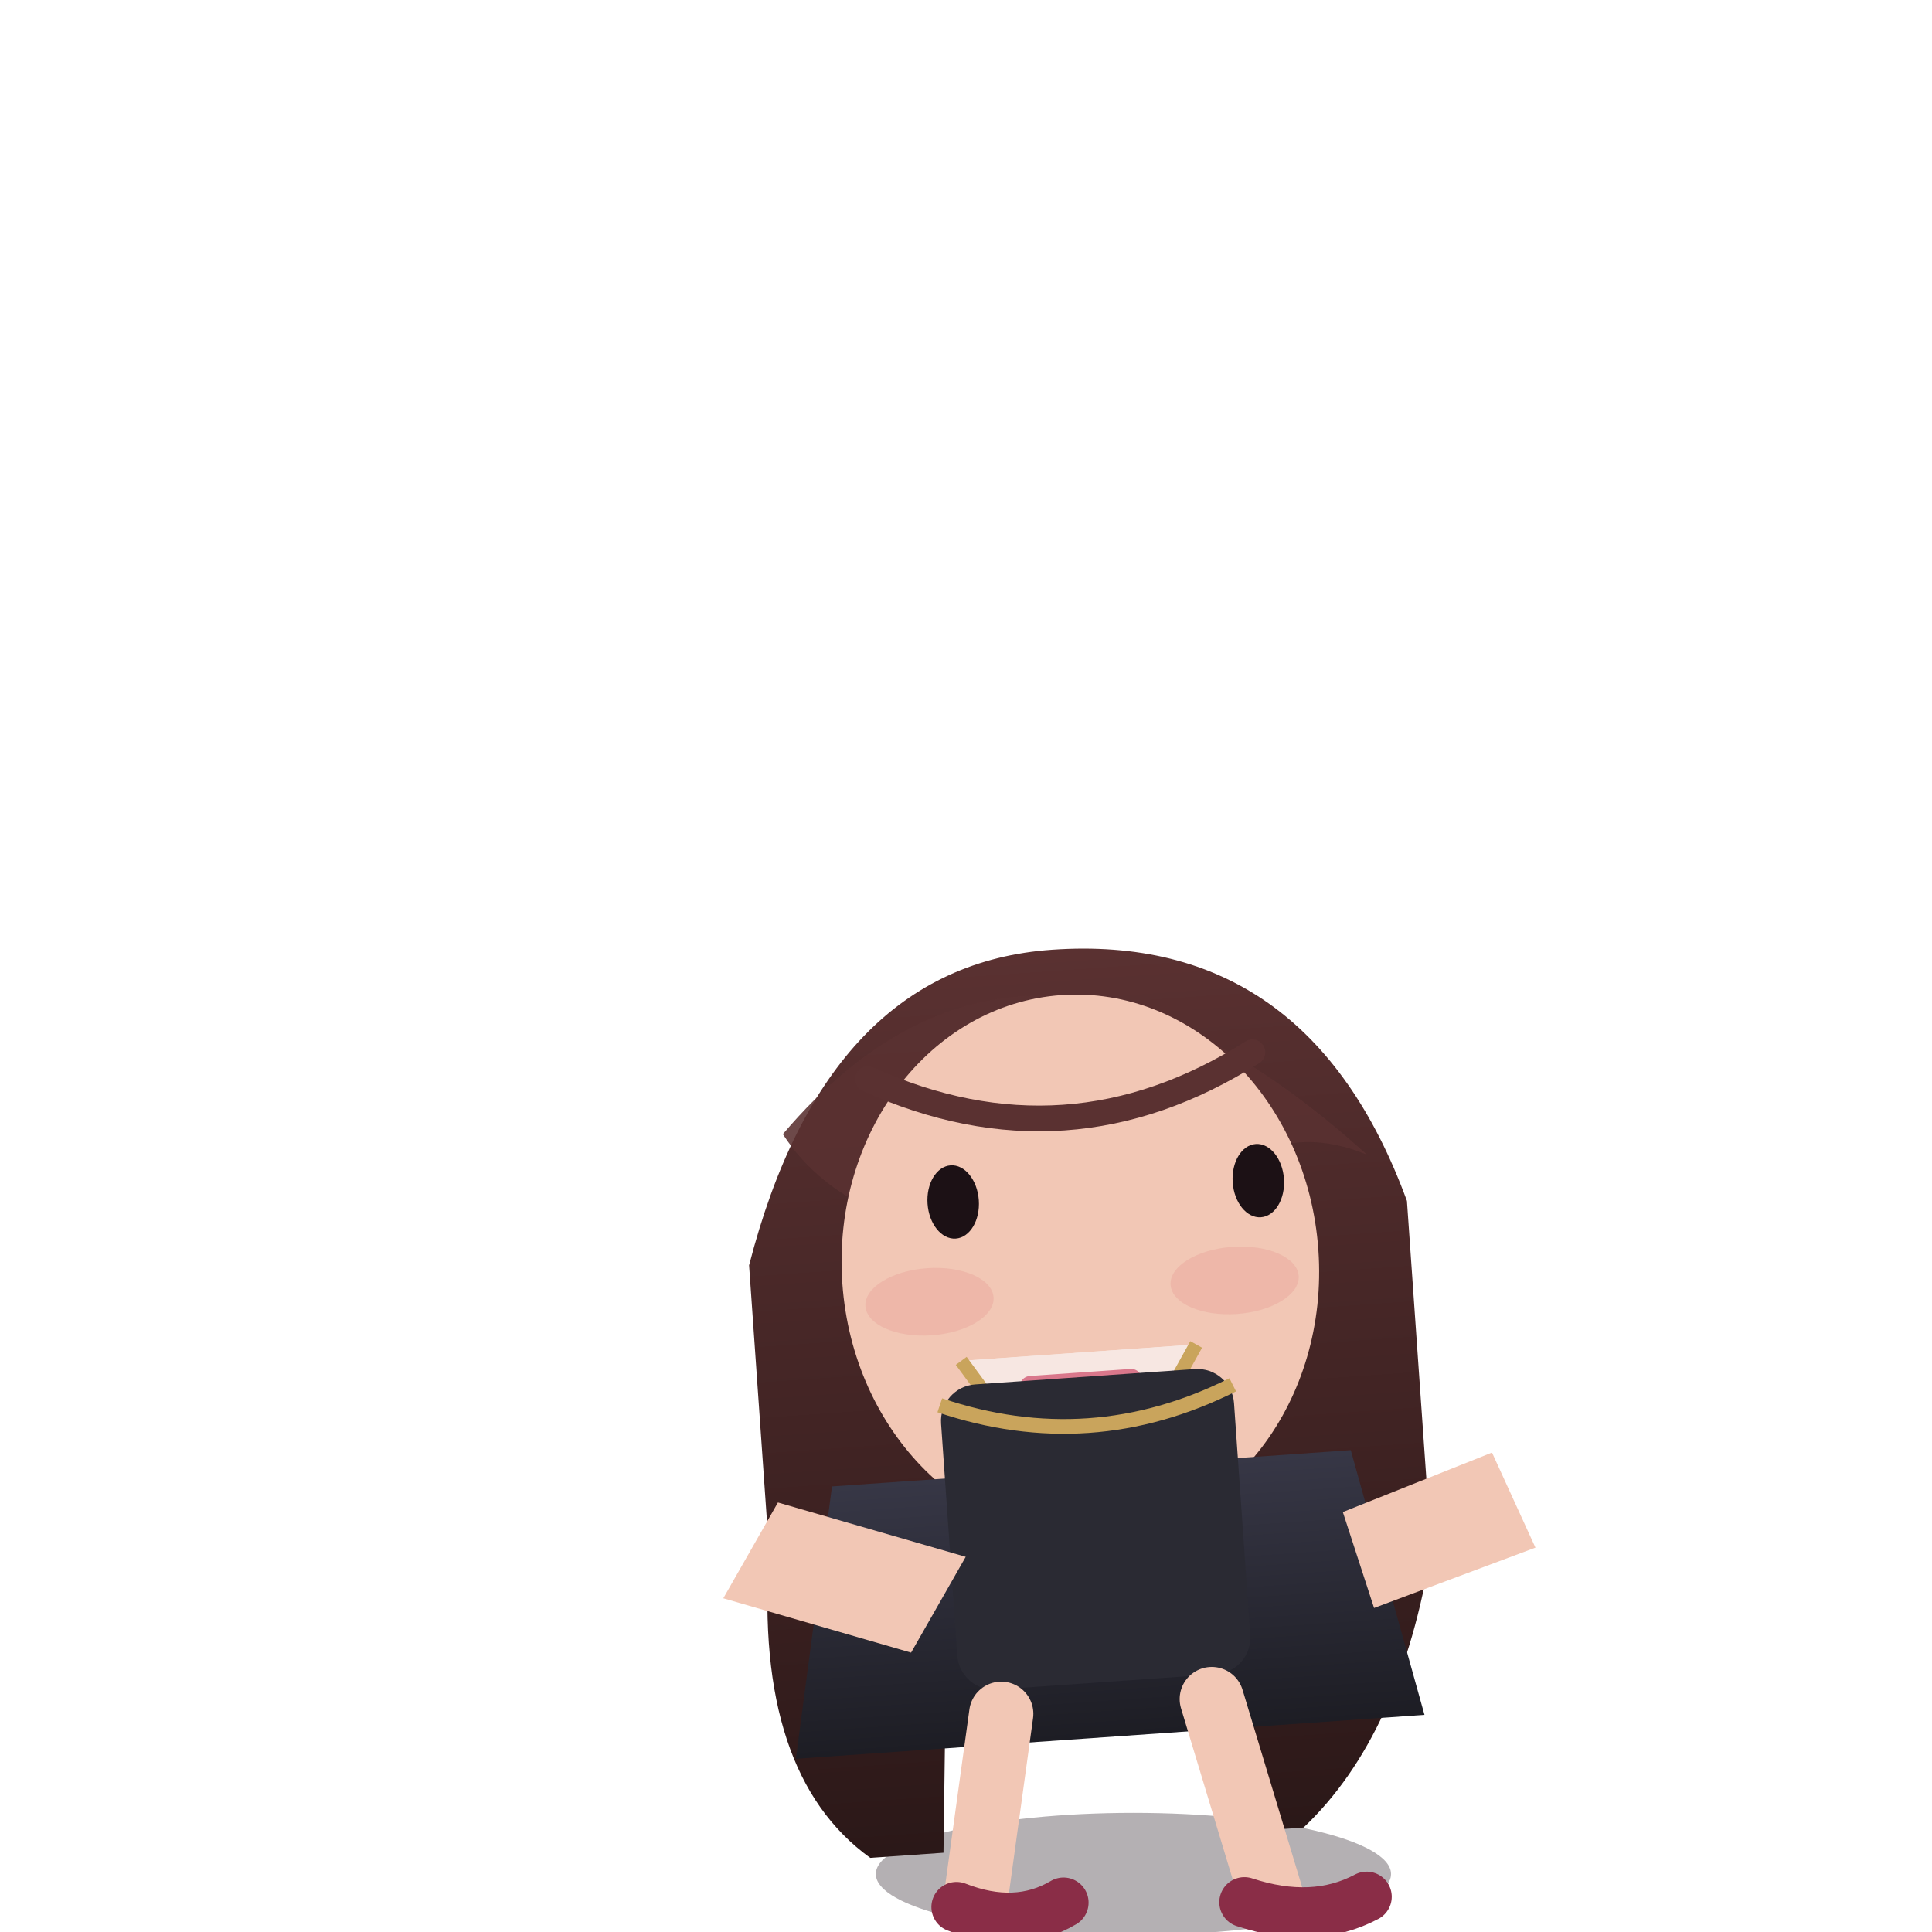
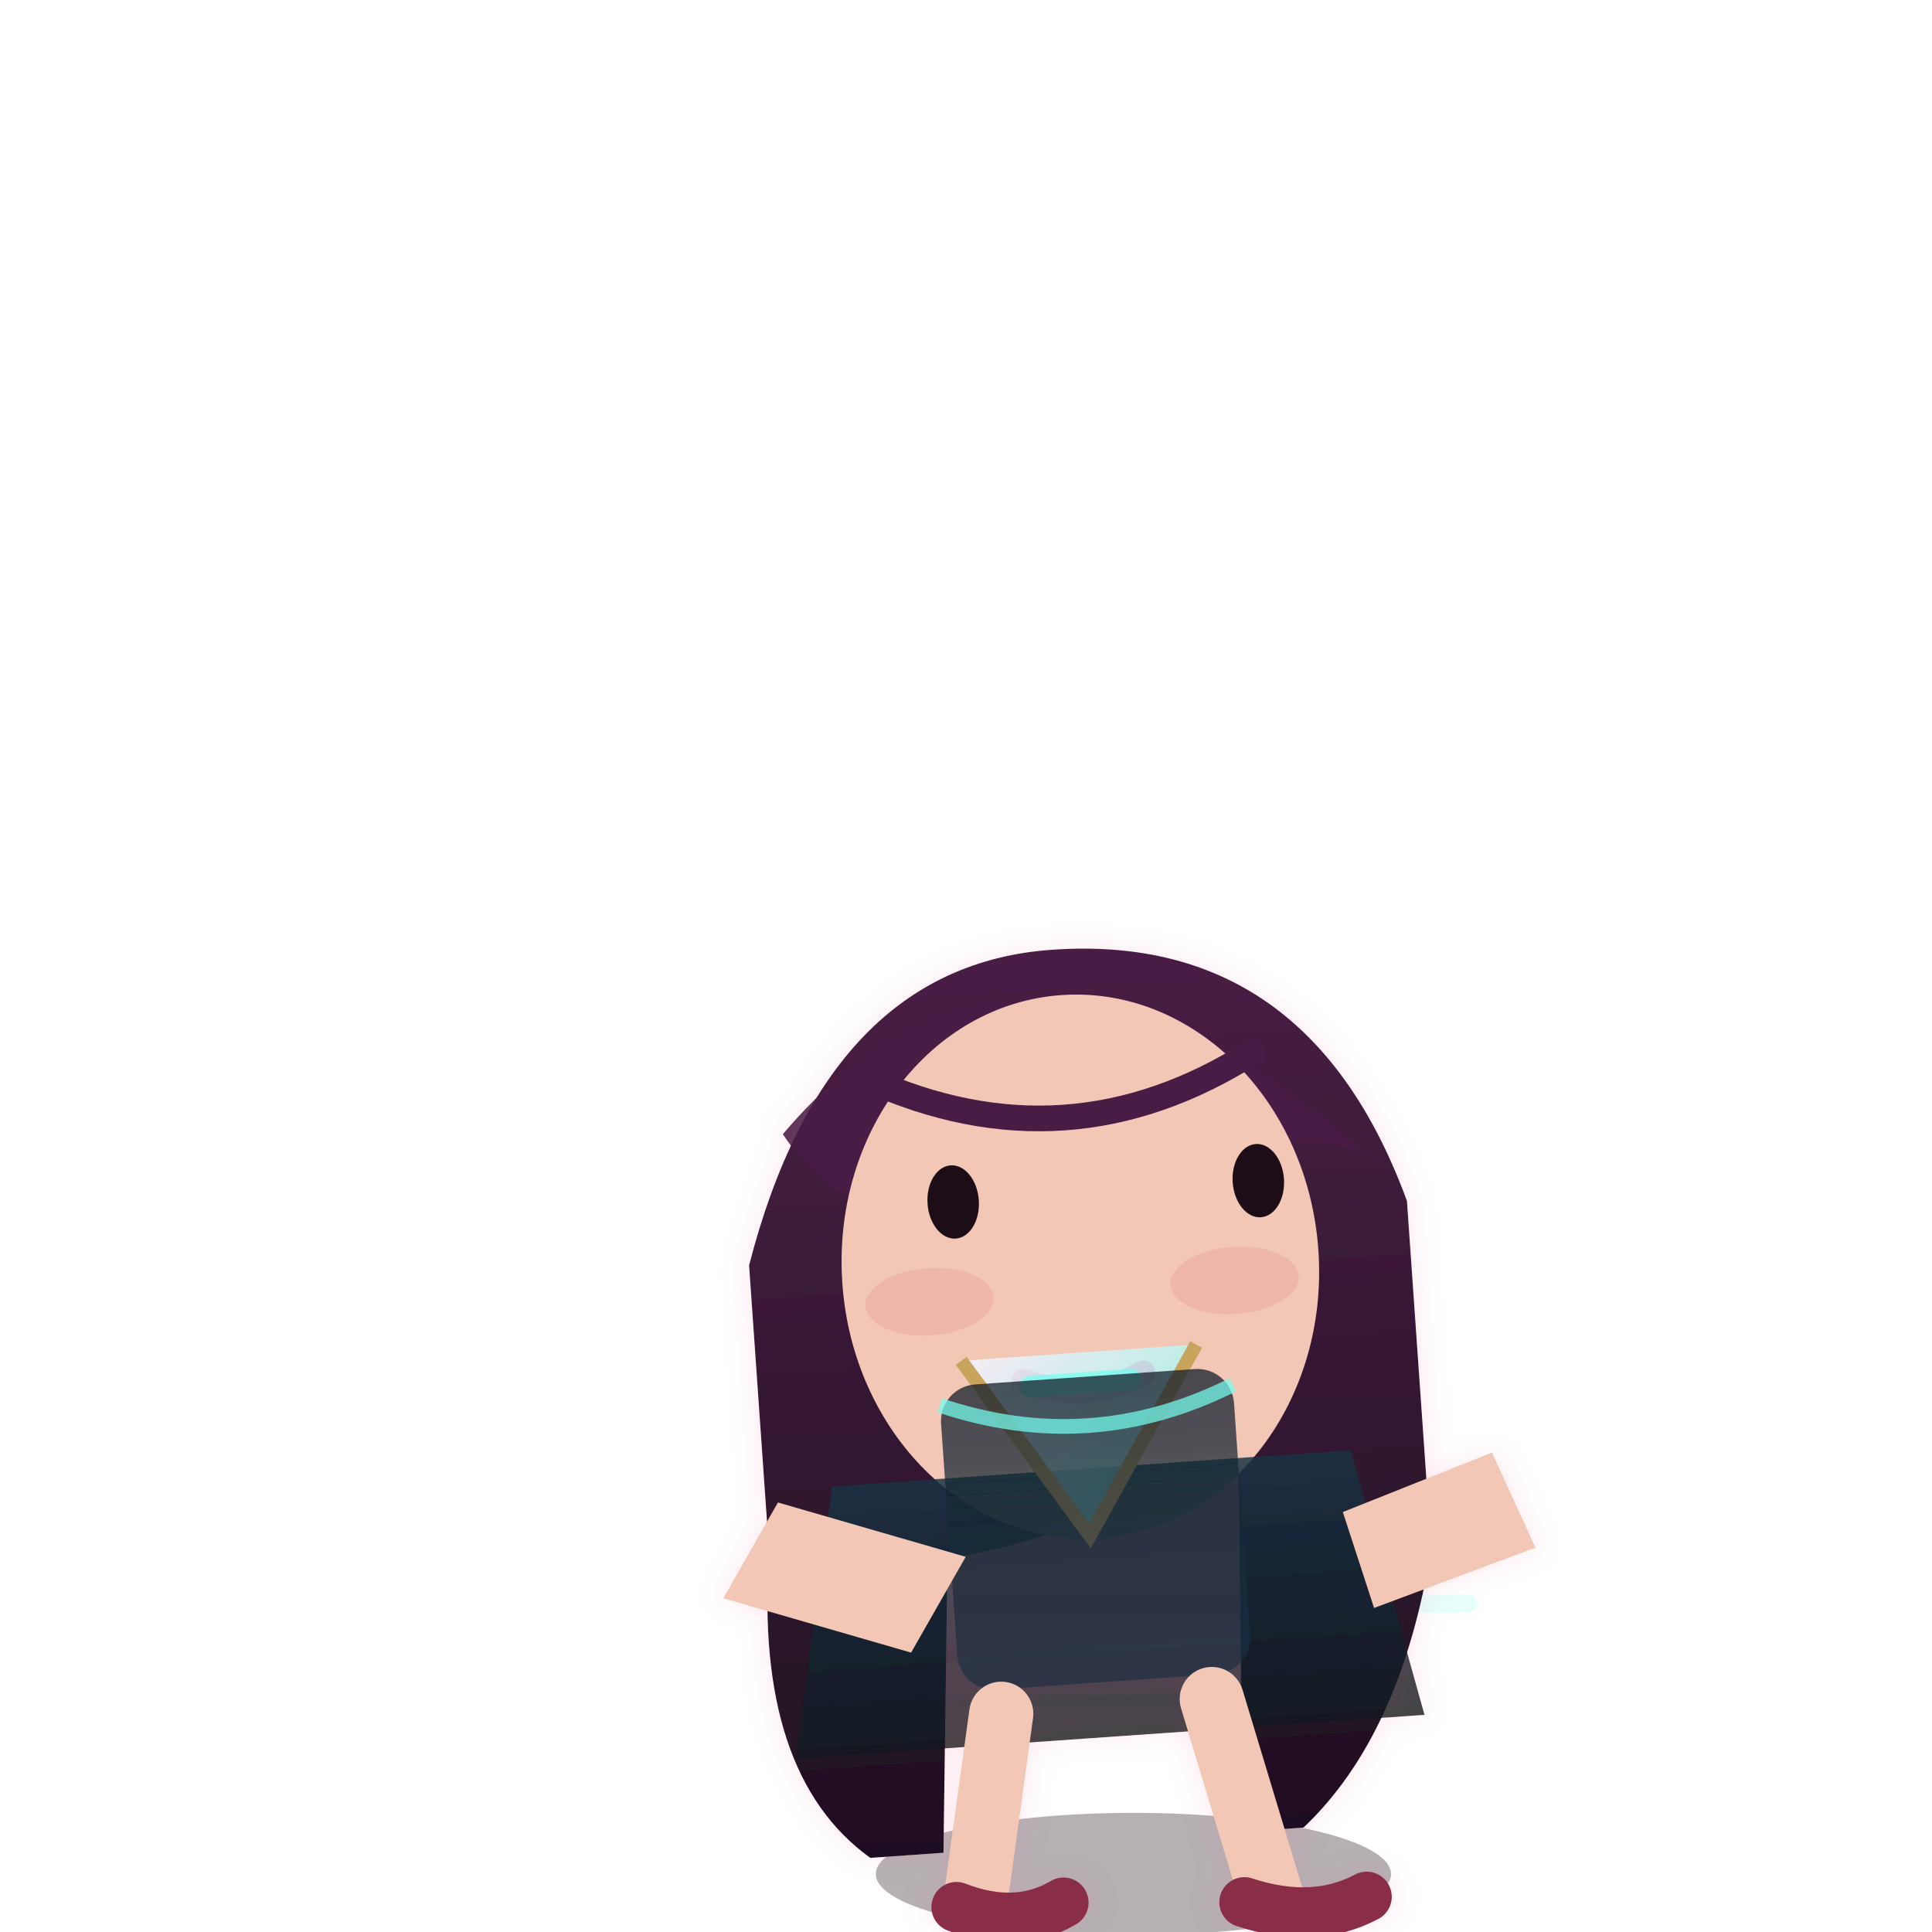
<svg xmlns="http://www.w3.org/2000/svg" viewBox="-10 -16 30 30" width="500" height="500">
  <defs>
    <linearGradient id="hair-grad" x1="0" y1="0" x2="0" y2="1">
-       <stop offset="0%" stop-color="#5A3131" />
-       <stop offset="100%" stop-color="#2B1818" />
+       <stop offset="0%" stop-color="#4A1F45" />
+       <stop offset="100%" stop-color="#1F1020" />
    </linearGradient>
    <linearGradient id="blazer-grad" x1="0" y1="0" x2="0" y2="1">
-       <stop offset="0%" stop-color="#373746" />
-       <stop offset="100%" stop-color="#1D1D24" />
+       <stop offset="0%" stop-color="#183343" />
+       <stop offset="100%" stop-color="#101A23" />
    </linearGradient>
+     <linearGradient id="blouse-grad" x1="0" y1="0" x2="1" y2="1">
+       <stop offset="0%" stop-color="#F8EFFA" stop-opacity="0.9" />
+       <stop offset="100%" stop-color="#74FFF0" stop-opacity="0.45" />
+     </linearGradient>
+     <linearGradient id="skirt-grad" x1="0" y1="0" x2="0" y2="1">
+       <stop offset="0%" stop-color="#141F2B" stop-opacity="0.9" />
+       <stop offset="100%" stop-color="#183343" stop-opacity="0.78" />
+     </linearGradient>
+     <filter id="glam-glow" x="-50%" y="-50%" width="200%" height="200%">
+       <feDropShadow dx="0" dy="0" stdDeviation="0.32" flood-color="#74FFF0" flood-opacity="0.22" />
+       <feDropShadow dx="0" dy="0" stdDeviation="0.22" flood-color="#F07AA4" flood-opacity="0.18" />
+     </filter>
    <style>
      .body-float { transform-origin: 7.5px 10px; animation: bodyFloat 3.8s infinite ease-in-out; }
      .hair-sway { transform-origin: 7.5px 4.5px; animation: hairSway 4.8s infinite ease-in-out; }
      .sparkle-pulse { animation: sparklePulse 1.8s infinite ease-in-out; }
      .alert-pop { animation: alertPop 0.9s infinite ease-in-out; }
      .sleep-breathe { transform-origin: 7.5px 10px; animation: sleepBreathe 4.6s infinite ease-in-out; }
      .mini-hover { animation: miniHover 2.6s infinite ease-in-out; }
      @keyframes bodyFloat {
        0%,100% { transform: translate(0,0); }
        50% { transform: translate(0,0.65px); }
      }
      @keyframes hairSway {
        0%,100% { transform: rotate(0deg); }
        50% { transform: rotate(-1deg); }
      }
      @keyframes sparklePulse {
        0%,100% { opacity: 0.65; transform: scale(1); }
        50% { opacity: 1; transform: scale(1.08); }
      }
      @keyframes alertPop {
        0%,100% { transform: translateY(0); }
        50% { transform: translateY(-0.7px); }
      }
      @keyframes sleepBreathe {
        0%,100% { transform: translate(0,0) scale(1,1); }
        50% { transform: translate(0,0.8px) scale(1.02,0.98); }
      }
      @keyframes miniHover {
        0%,100% { transform: translateY(0); }
        50% { transform: translateY(-0.8px); }
      }
    </style>
  </defs>
+   <g opacity="0.18">
+     <path d="M2.4 8.9 H12.8" stroke="#74FFF0" stroke-width="0.28" stroke-linecap="round" />
+     <path d="M3.5 9.7 H11.4" stroke="#F07AA4" stroke-width="0.2" stroke-linecap="round" />
+     <path d="M4.7 10.4 H10.7" stroke="#1ED7C8" stroke-width="0.18" stroke-linecap="round" />
+   </g>
  <g id="shadow-js" transform="translate(0 0) scale(1 1)">
    <ellipse cx="7.6" cy="13.1" rx="4" ry="0.95" fill="#24171F" opacity="0.34" />
  </g>
  <g transform="translate(0 1) scale(0.95)">
-     <g id="body-js" transform="translate(0 0) rotate(-4 7.5 9.5)" class="mini-hover">
+     <g id="body-js" transform="translate(0 0) rotate(-4 7.5 9.5)" class="mini-hover" filter="url(#glam-glow)">
      <g class="hair-sway">
        <path d="M2.2 2.4 Q3.8 -2.4 7.5 -2.4 Q11.7 -2.4 13 2.1 L13 7.8 Q12.3 10.8 10.6 12.2 L9.6 12.2 L10 5.5 Q7.8 7.2 5.1 7.4 L4.7 12.2 L3.5 12.2 Q1.7 10.7 2.2 7.1 Z" fill="url(#hair-grad)" />
-         <path d="M2.9 0.3 Q7.2 -4.1 12.4 1.3 Q11.4 0.8 10.5 1.2 Q7.6 -1.6 4.4 1.7 Q3.4 1.2 2.9 0.3 Z" fill="#5A3131" opacity="0.88" />
+         <path d="M2.9 0.3 Q7.2 -4.1 12.4 1.3 Q11.4 0.8 10.5 1.2 Q7.6 -1.6 4.4 1.7 Q3.4 1.2 2.9 0.3 Z" fill="#4A1F45" opacity="0.88" />
      </g>
      <ellipse cx="7.6" cy="2.8" rx="3.9" ry="4.45" fill="#F2C7B5" />
      <ellipse cx="5.1" cy="3.2" rx="1.05" ry="0.55" fill="#E8A59B" opacity="0.45" />
      <ellipse cx="10.1" cy="3.2" rx="1.05" ry="0.55" fill="#E8A59B" opacity="0.45" />
      <g id="eyes-js" fill="#1C1115">
        <ellipse cx="5.6" cy="1.6" rx="0.42" ry="0.6" />
        <ellipse cx="10.6" cy="1.6" rx="0.42" ry="0.6" />
      </g>
-       <path d="M6.55 4.6 q1 0.45 1.95 0" stroke="#B84C67" stroke-width="0.4" fill="none" stroke-linecap="round" />
-       <path d="M4.35 -0.5 Q7.5 1.2 10.65 -0.5" stroke="#5A3131" stroke-width="0.42" fill="none" stroke-linecap="round" />
-       <path d="M3.3 6.1 L11.8 6.1 L12.7 10.5 L2.4 10.5 Z" fill="url(#blazer-grad)" />
-       <path d="M5.55 4.2 L7.45 7.2 L9.4 4.2" fill="#F7E7E2" />
-       <path d="M5.55 4.2 L7.45 7.2 L9.4 4.2" stroke="#C9A45C" stroke-width="0.22" fill="#F7E7E2" />
-       <path d="M6.65 4.7 H8.3" stroke="#D9778B" stroke-width="0.35" stroke-linecap="round" />
-       <rect x="5.15" y="4.6" width="4.8" height="5" rx="0.6" fill="#2A2A33" />
-       <path d="M5.15 4.9 Q7.55 5.9 9.95 4.9" stroke="#C9A45C" stroke-width="0.24" fill="none" />
+       <path d="M6.55 4.6 q1 0.45 1.95 0" stroke="#E04787" stroke-width="0.4" fill="none" stroke-linecap="round" />
+       <path d="M4.35 -0.5 Q7.5 1.2 10.65 -0.5" stroke="#4A1F45" stroke-width="0.42" fill="none" stroke-linecap="round" />
+       <path d="M3.3 6.1 L11.8 6.1 L12.7 10.5 L2.4 10.5 Z" fill="url(#blazer-grad)" fill-opacity="0.84" />
+       <path d="M5.55 4.2 L7.45 7.2 L9.4 4.2" fill="url(#blouse-grad)" fill-opacity="0.82" />
+       <path d="M5.55 4.2 L7.45 7.2 L9.4 4.2" stroke="#C9A45C" stroke-width="0.22" fill="url(#blouse-grad)" fill-opacity="0.78" />
+       <path d="M6.65 4.7 H8.3" stroke="#74FFF0" stroke-width="0.35" stroke-linecap="round" opacity="0.75" />
+       <rect x="5.15" y="4.6" width="4.8" height="5" rx="0.6" fill="url(#skirt-grad)" fill-opacity="0.84" />
+       <path d="M5.15 4.9 Q7.55 5.9 9.95 4.9" stroke="#74FFF0" stroke-width="0.24" fill="none" opacity="0.72" />
      <path d="M1.4 7.8 L4.4 8.9 L5.4 7.4 L2.4 6.3 Z" fill="#F2C7B5" />
      <path d="M12 8.7 L14.7 7.9 L14.1 6.3 L11.6 7.1 Z" fill="#F2C7B5" />
      <path d="M5.8 10 L5.15 13.1" stroke="#F2C7B5" stroke-width="1.05" stroke-linecap="round" />
      <path d="M9.25 10 L10 13.3" stroke="#F2C7B5" stroke-width="1.05" stroke-linecap="round" />
      <path d="M4.85 13.1 Q5.8 13.55 6.6 13.15" stroke="#8A2D47" stroke-width="0.82" stroke-linecap="round" />
      <path d="M9.55 13.35 Q10.65 13.8 11.55 13.4" stroke="#8A2D47" stroke-width="0.82" stroke-linecap="round" />
    </g>
  </g>
</svg>
